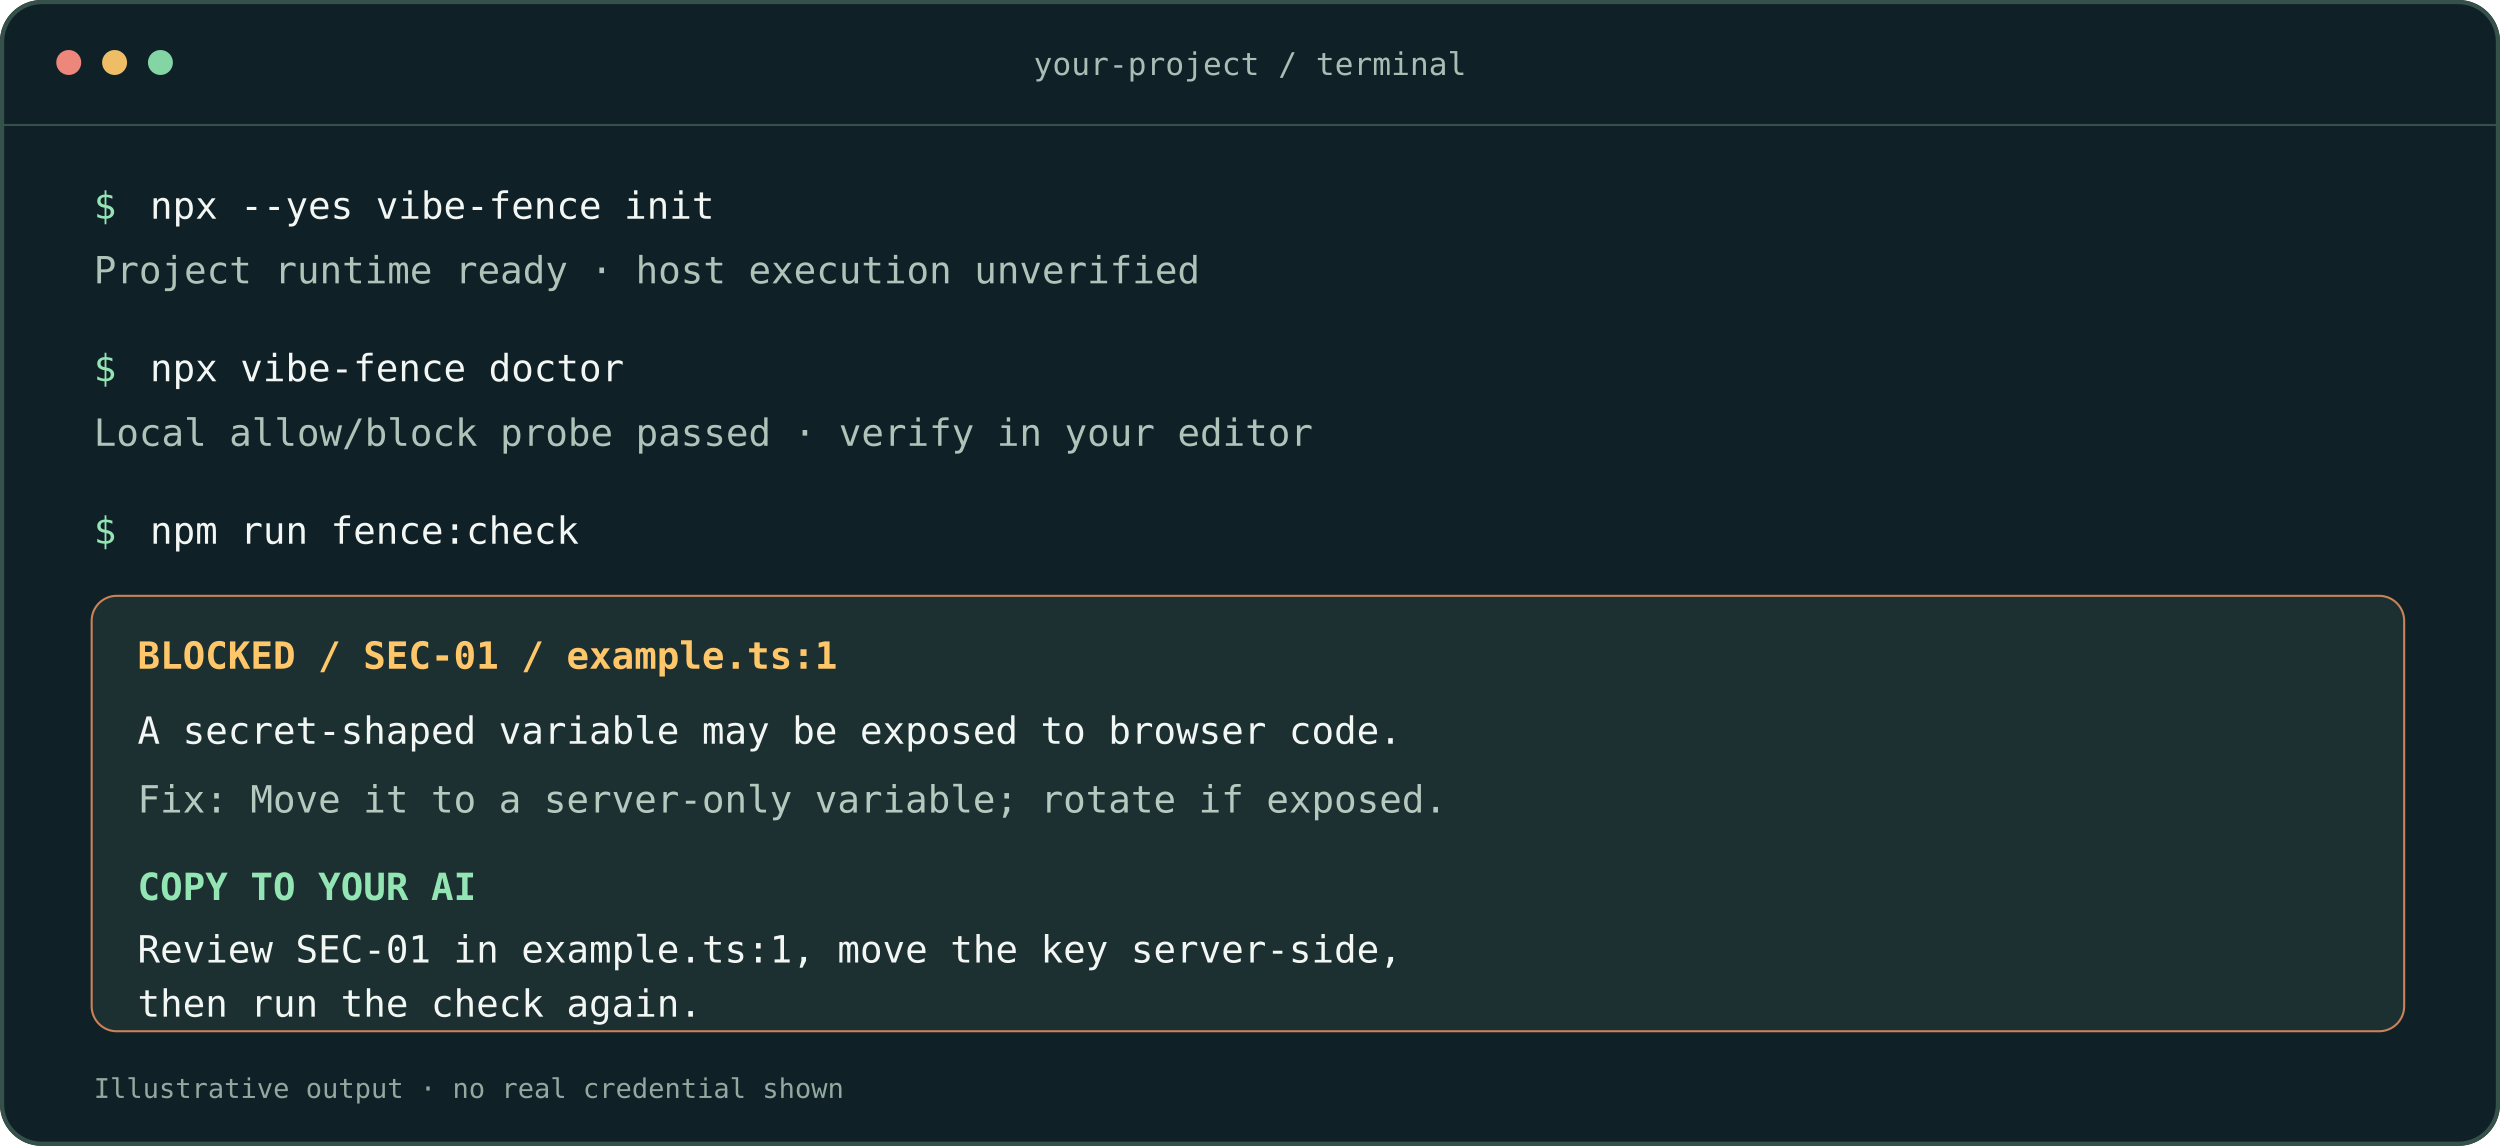
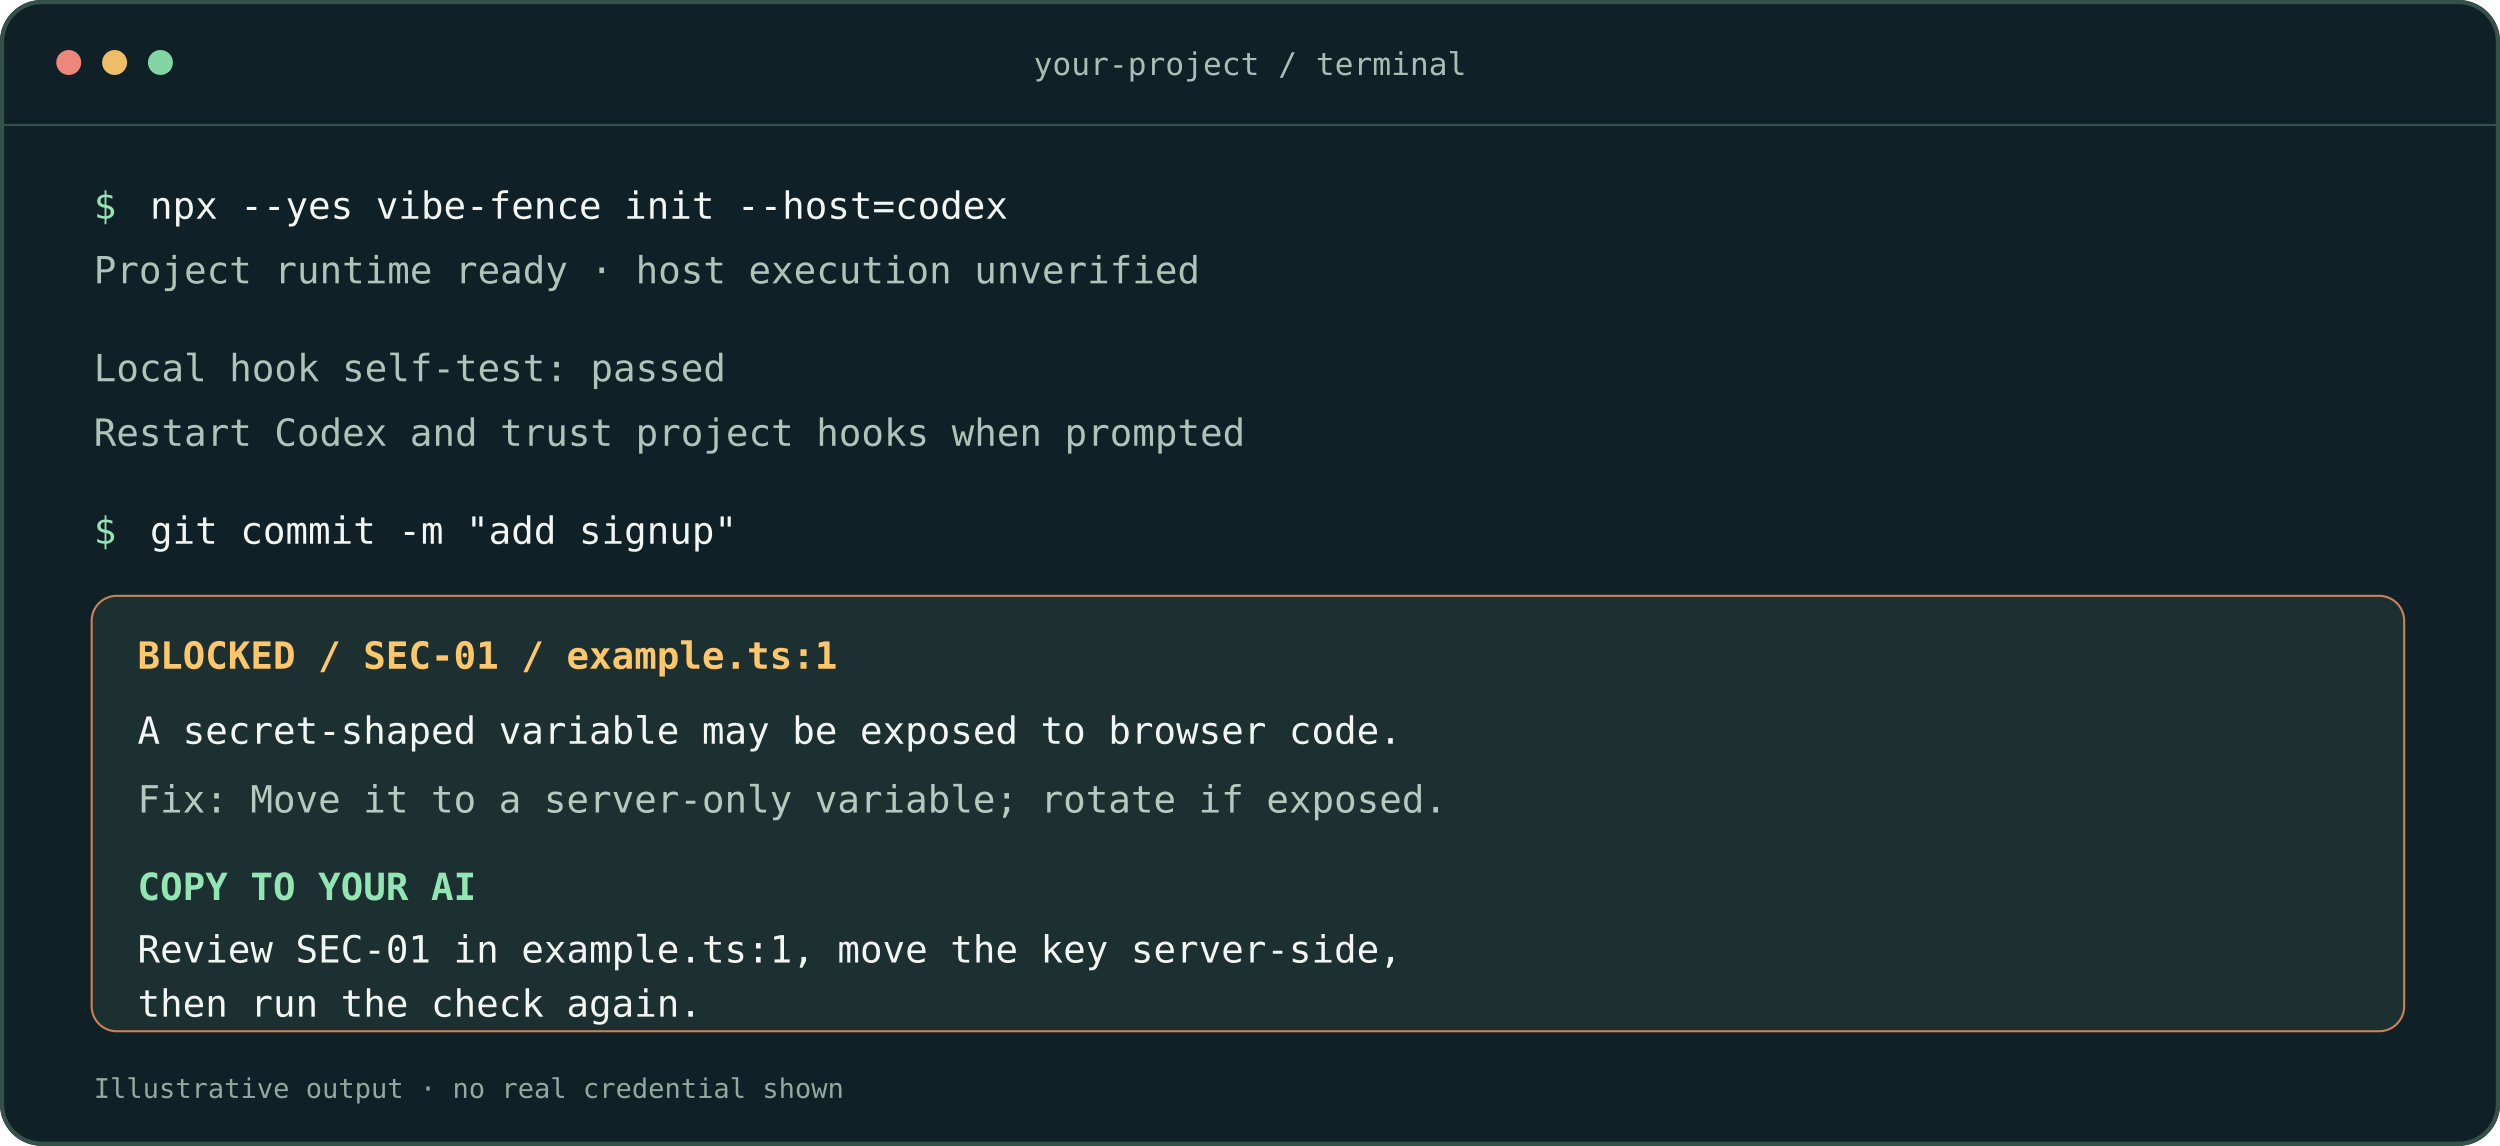
<svg xmlns="http://www.w3.org/2000/svg" width="1200" height="550" viewBox="0 0 1200 550" role="img" aria-labelledby="title desc">
  <rect width="1200" height="550" rx="20" fill="#102027" />
  <rect x="1" y="1" width="1198" height="548" rx="19" fill="none" stroke="#355149" stroke-width="2" />
  <path d="M1 60h1198" stroke="#355149" />
  <circle cx="33" cy="30" r="6" fill="#ed877c" />
  <circle cx="55" cy="30" r="6" fill="#efbd66" />
  <circle cx="77" cy="30" r="6" fill="#83d6a4" />
  <text x="600" y="36" text-anchor="middle" fill="#a8bdb4" font-family="ui-monospace,SFMono-Regular,Consolas,monospace" font-size="15">your-project / terminal</text>
  <g font-family="ui-monospace,SFMono-Regular,Consolas,monospace" font-size="18">
    <text x="45" y="105" fill="#94e5b4">$</text>
-     <text x="72" y="105" fill="#f2f7f4">npx --yes vibe-fence init</text>
+     <text x="72" y="105" fill="#f2f7f4">npx --yes vibe-fence init --host=codex</text>
    <text x="45" y="136" fill="#afc4b9">  Project runtime ready · host execution unverified</text>
-     <text x="45" y="183" fill="#94e5b4">$</text>
-     <text x="72" y="183" fill="#f2f7f4">npx vibe-fence doctor</text>
-     <text x="45" y="214" fill="#afc4b9">  Local allow/block probe passed · verify in your editor</text>
+     <text x="45" y="183" fill="#afc4b9">  Local hook self-test: passed</text>
+     <text x="45" y="214" fill="#afc4b9">  Restart Codex and trust project hooks when prompted</text>
    <text x="45" y="261" fill="#94e5b4">$</text>
-     <text x="72" y="261" fill="#f2f7f4">npm run fence:check</text>
+     <text x="72" y="261" fill="#f2f7f4">git commit -m "add signup"</text>
    <rect x="44" y="286" width="1110" height="209" rx="12" fill="#1c3031" stroke="#c9825a" />
    <text x="66" y="321" fill="#ffc76a" font-weight="700">BLOCKED  /  SEC-01  /  example.ts:1</text>
    <text x="66" y="357" fill="#f2f7f4">A secret-shaped variable may be exposed to browser code.</text>
    <text x="66" y="390" fill="#b6c9bf">Fix: Move it to a server-only variable; rotate if exposed.</text>
    <text x="66" y="432" fill="#94e5b4" font-weight="700">COPY TO YOUR AI</text>
    <text x="66" y="462" fill="#f2f7f4">Review SEC-01 in example.ts:1, move the key server-side,</text>
    <text x="66" y="488" fill="#f2f7f4">then run the check again.</text>
  </g>
  <text x="45" y="527" fill="#91a99e" font-family="ui-monospace,SFMono-Regular,Consolas,monospace" font-size="13">Illustrative output · no real credential shown</text>
</svg>
